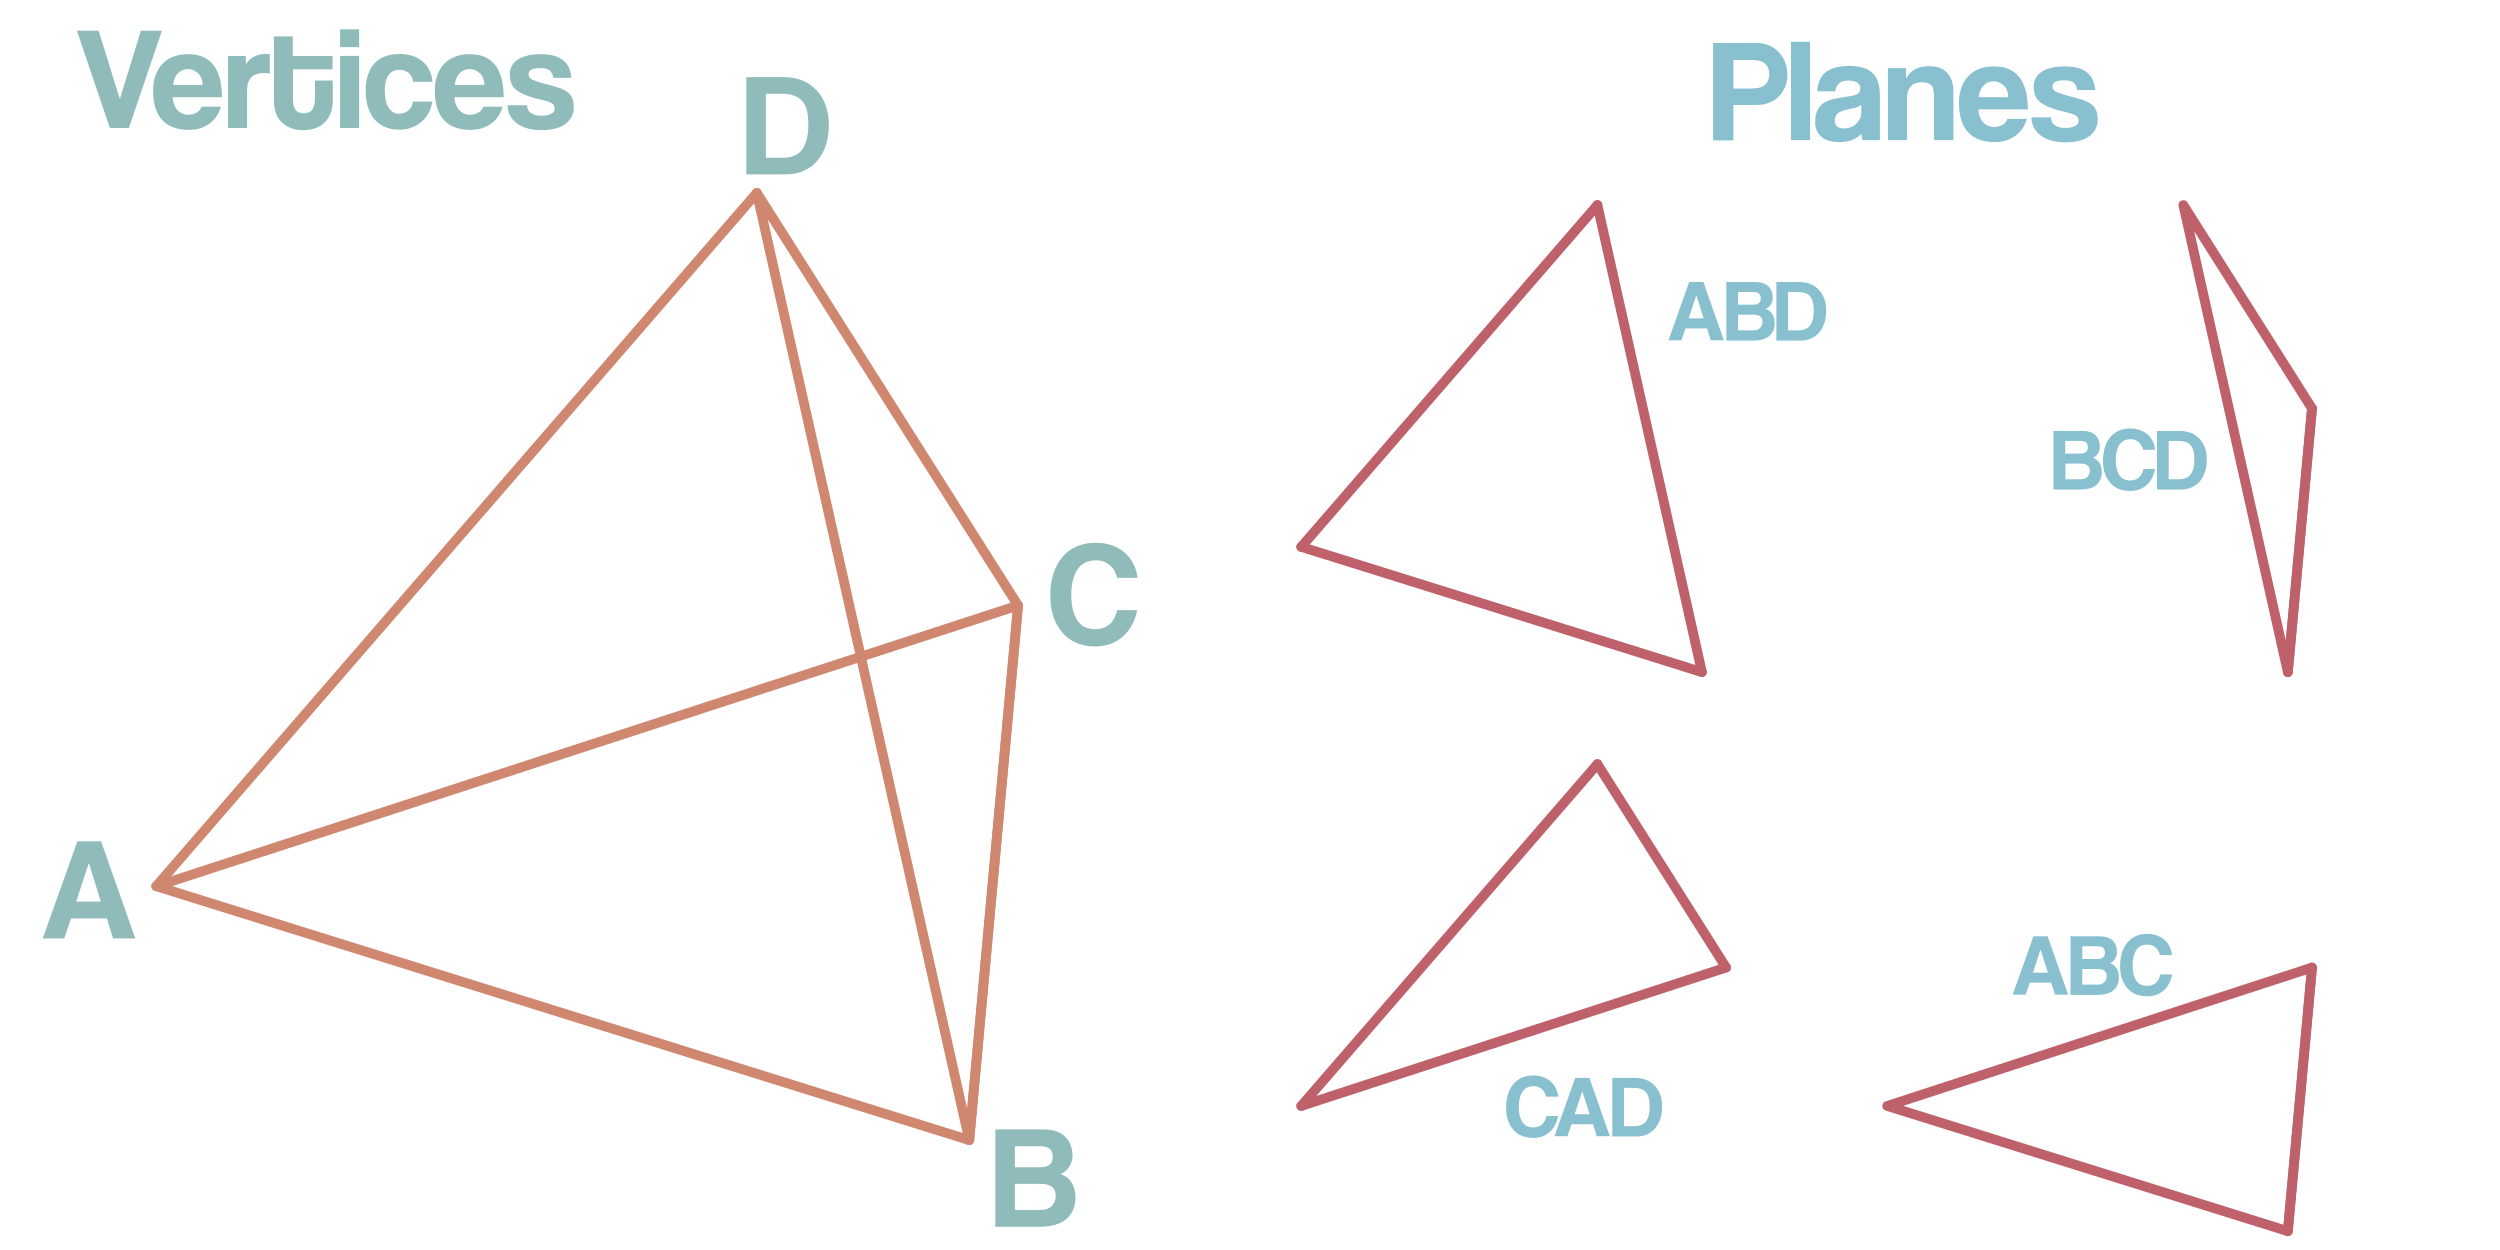
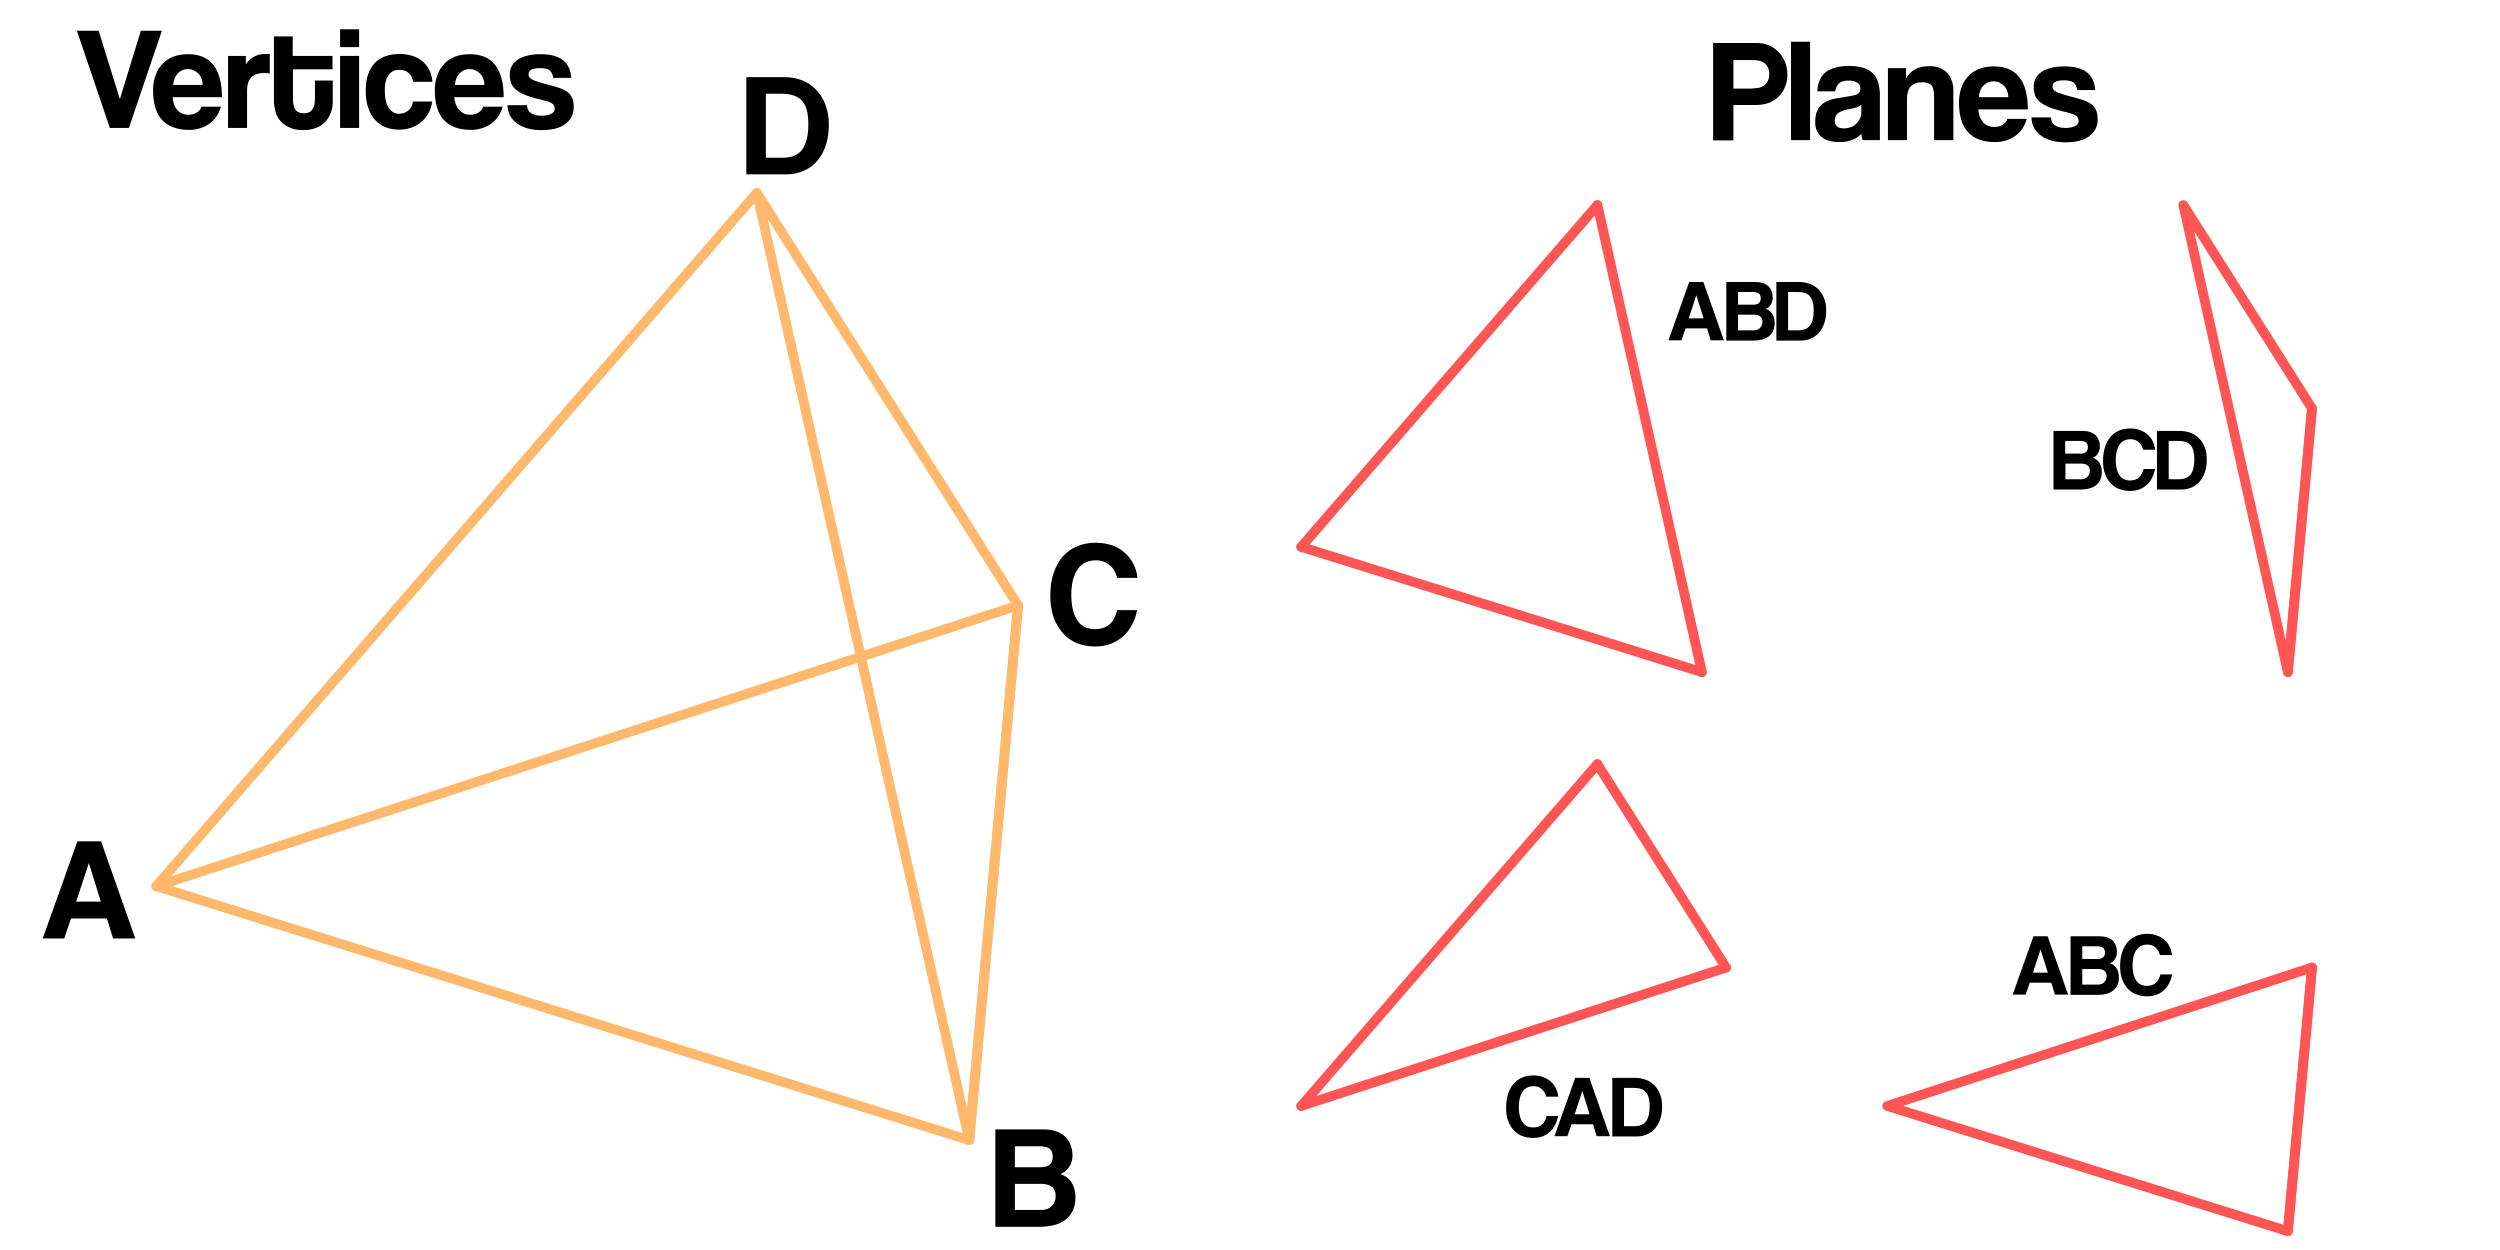
<svg xmlns="http://www.w3.org/2000/svg" version="1.1" id="Layer_1" x="0px" y="0px" viewBox="0 0 1024 512" style="enable-background:new 0 0 1024 512;" xml:space="preserve">
  <style type="text/css">
- 	.st0{fill:#88c0d0;}
- 	.st1{fill:none;stroke:#bf616a;stroke-width:4;stroke-linecap:round;stroke-linejoin:round;stroke-miterlimit:10;}
- 	.st2{fill:none;stroke:#d08770;stroke-width:4;stroke-linecap:round;stroke-linejoin:round;stroke-miterlimit:10;}
- 	.st3{fill:#8fbcbb;}
+ 	.st0{fill:currentColor;}
+ 	.st1{fill:none;stroke:#ff5555;stroke-width:4;stroke-linecap:round;stroke-linejoin:round;stroke-miterlimit:10;}
+ 	.st2{fill:none;stroke:#ffb86c;stroke-width:4;stroke-linecap:round;stroke-linejoin:round;stroke-miterlimit:10;}
</style>
  <g>
    <path class="st0" d="M841.1,200.4v-23.9h11.8c2.4,0,4.1,0.6,5.4,1.7c1.2,1.2,1.8,2.8,1.8,4.8c0,1-0.3,2-0.8,2.8   c-0.6,0.8-1.2,1.4-2.1,1.7c0.5,0.2,1,0.4,1.4,0.7c0.4,0.3,0.8,0.7,1.2,1.2c0.3,0.5,0.6,1,0.8,1.7c0.2,0.6,0.3,1.4,0.3,2.3   c0,2.2-0.7,3.9-2.2,5.2c-1.5,1.3-3.7,1.9-6.7,1.9H841.1z M845.9,180.6v5.2h6.3c2,0,3-0.9,3-2.6c0-0.9-0.3-1.6-0.8-2   c-0.5-0.4-1.4-0.6-2.5-0.6H845.9z M852.3,196.3c1.2,0,2.1-0.3,2.7-1s1-1.5,1-2.4c0-1.1-0.3-1.8-1-2.3c-0.6-0.5-1.5-0.7-2.6-0.7   h-6.4v6.4H852.3z" />
    <path class="st0" d="M882.7,192.2c-0.3,1.4-0.7,2.6-1.3,3.7c-0.6,1.1-1.3,2.1-2.2,2.8c-0.9,0.8-1.9,1.4-3,1.8   c-1.2,0.4-2.4,0.6-3.8,0.6c-1.6,0-3-0.3-4.4-0.8c-1.4-0.5-2.5-1.3-3.5-2.4c-1-1.1-1.8-2.4-2.3-3.9c-0.6-1.5-0.8-3.4-0.8-5.4   c0-2,0.3-3.8,0.8-5.5c0.5-1.6,1.3-3,2.2-4.1c1-1.1,2.1-2,3.5-2.6c1.4-0.6,2.9-0.9,4.6-0.9c1.5,0,2.8,0.2,4.1,0.7   c1.2,0.4,2.3,1.1,3.1,1.8c0.9,0.8,1.6,1.7,2.1,2.8c0.5,1.1,0.8,2.2,1,3.4h-5c-0.3-1.4-1-2.4-1.9-3.2c-1-0.8-2-1.1-3.2-1.1   c-2.1,0-3.6,0.8-4.6,2.3c-1,1.5-1.5,3.6-1.5,6.2c0,2.7,0.5,4.7,1.5,6.2c1,1.5,2.4,2.2,4.4,2.2c1.5,0,2.7-0.4,3.6-1.2   c0.9-0.8,1.5-2,1.9-3.5H882.7z" />
    <path class="st0" d="M883.5,200.4v-23.9h9.3c1.6,0,3.1,0.3,4.5,0.8c1.4,0.5,2.5,1.3,3.5,2.3s1.7,2.2,2.3,3.7   c0.6,1.4,0.8,3.1,0.8,4.9c0,1.8-0.2,3.5-0.7,5c-0.5,1.5-1.2,2.8-2.1,3.9c-0.9,1.1-2,1.9-3.3,2.5c-1.3,0.6-2.7,0.9-4.2,0.9H883.5z    M892.5,196.3c2.2,0,3.8-0.7,4.8-2c1-1.4,1.5-3.4,1.5-6.1c0-1.3-0.1-2.5-0.4-3.5c-0.2-1-0.6-1.7-1.2-2.4c-0.5-0.6-1.2-1.1-2.1-1.3   c-0.8-0.3-1.9-0.4-3.1-0.4h-3.7v15.7H892.5z" />
  </g>
  <g>
    <path class="st0" d="M841.7,407.4l-1.5-4.9h-8.8l-1.7,4.9h-5.3l8.5-23.9h5.8l8.4,23.9H841.7z M835.8,388.9L835.8,388.9l-3.1,9.5   h6.1L835.8,388.9z" />
    <path class="st0" d="M848.1,407.4v-23.9h11.8c2.4,0,4.1,0.6,5.4,1.7c1.2,1.2,1.8,2.8,1.8,4.8c0,1-0.3,2-0.8,2.8s-1.2,1.4-2.1,1.7   c0.5,0.2,1,0.4,1.4,0.7c0.4,0.3,0.8,0.7,1.2,1.2s0.6,1,0.8,1.7c0.2,0.6,0.3,1.4,0.3,2.3c0,2.2-0.7,3.9-2.2,5.2   c-1.5,1.3-3.7,1.9-6.7,1.9H848.1z M852.9,387.6v5.2h6.3c2,0,3-0.9,3-2.6c0-0.9-0.3-1.6-0.8-2c-0.5-0.4-1.4-0.6-2.5-0.6H852.9z    M859.2,403.3c1.2,0,2.1-0.3,2.7-1c0.6-0.6,1-1.5,1-2.4c0-1.1-0.3-1.8-1-2.3c-0.6-0.5-1.5-0.7-2.6-0.7h-6.4v6.4H859.2z" />
    <path class="st0" d="M889.7,399.2c-0.3,1.4-0.7,2.6-1.3,3.7s-1.3,2.1-2.2,2.8c-0.9,0.8-1.9,1.4-3,1.8c-1.2,0.4-2.4,0.6-3.8,0.6   c-1.6,0-3-0.3-4.4-0.8c-1.4-0.5-2.5-1.3-3.5-2.4s-1.8-2.4-2.3-3.9c-0.6-1.5-0.8-3.4-0.8-5.4c0-2,0.3-3.8,0.8-5.5   c0.5-1.6,1.3-3,2.2-4.1c1-1.1,2.1-2,3.5-2.6c1.4-0.6,2.9-0.9,4.6-0.9c1.5,0,2.8,0.2,4,0.7c1.2,0.4,2.3,1.1,3.1,1.8   c0.9,0.8,1.6,1.7,2.1,2.8c0.5,1.1,0.8,2.2,1,3.4h-5c-0.3-1.4-1-2.4-1.9-3.2c-1-0.8-2-1.1-3.2-1.1c-2.1,0-3.6,0.8-4.6,2.3   c-1,1.5-1.5,3.6-1.5,6.2c0,2.7,0.5,4.7,1.5,6.2c1,1.5,2.4,2.2,4.4,2.2c1.5,0,2.7-0.4,3.6-1.2c0.9-0.8,1.5-2,1.9-3.5H889.7z" />
  </g>
  <g>
    <path class="st0" d="M638.2,457.2c-0.3,1.4-0.7,2.6-1.3,3.7s-1.3,2.1-2.2,2.8c-0.9,0.8-1.9,1.4-3,1.8s-2.4,0.6-3.8,0.6   c-1.6,0-3-0.3-4.4-0.8c-1.4-0.5-2.5-1.3-3.5-2.4c-1-1.1-1.8-2.4-2.3-3.9c-0.6-1.5-0.8-3.4-0.8-5.4c0-2,0.3-3.8,0.8-5.5   s1.3-3,2.2-4.1c1-1.1,2.1-2,3.5-2.6c1.4-0.6,2.9-0.9,4.6-0.9c1.5,0,2.8,0.2,4.1,0.7c1.2,0.4,2.3,1.1,3.1,1.8   c0.9,0.8,1.6,1.7,2.1,2.8c0.5,1.1,0.8,2.2,1,3.4h-5c-0.3-1.4-1-2.4-1.9-3.2s-2-1.1-3.2-1.1c-2.1,0-3.6,0.8-4.6,2.3   c-1,1.5-1.5,3.6-1.5,6.2c0,2.7,0.5,4.7,1.5,6.2c1,1.5,2.4,2.2,4.4,2.2c1.5,0,2.7-0.4,3.6-1.2c0.9-0.8,1.5-2,1.9-3.5H638.2z" />
    <path class="st0" d="M654,465.4l-1.5-4.9h-8.8l-1.7,4.9h-5.3l8.5-23.9h5.8l8.4,23.9H654z M648.1,446.9L648.1,446.9l-3.1,9.5h6.1   L648.1,446.9z" />
    <path class="st0" d="M660.4,465.4v-23.9h9.3c1.6,0,3.1,0.3,4.5,0.8c1.4,0.5,2.5,1.3,3.5,2.3c1,1,1.7,2.2,2.3,3.7   c0.6,1.4,0.8,3.1,0.8,4.9c0,1.8-0.2,3.5-0.7,5c-0.5,1.5-1.2,2.8-2.1,3.9c-0.9,1.1-2,1.9-3.3,2.5c-1.3,0.6-2.7,0.9-4.2,0.9H660.4z    M669.4,461.3c2.2,0,3.8-0.7,4.8-2s1.5-3.4,1.5-6.1c0-1.3-0.1-2.5-0.4-3.5c-0.2-1-0.6-1.7-1.2-2.4c-0.5-0.6-1.2-1.1-2.1-1.3   c-0.8-0.3-1.9-0.4-3.1-0.4h-3.7v15.7H669.4z" />
  </g>
  <g>
    <path class="st0" d="M700.7,139.4l-1.5-4.9h-8.8l-1.7,4.9h-5.3l8.5-23.9h5.8l8.4,23.9H700.7z M694.8,120.9L694.8,120.9l-3.1,9.5   h6.1L694.8,120.9z" />
    <path class="st0" d="M707.1,139.4v-23.9h11.8c2.4,0,4.1,0.6,5.4,1.7c1.2,1.2,1.8,2.8,1.8,4.8c0,1-0.3,2-0.8,2.8s-1.2,1.4-2.1,1.7   c0.5,0.2,1,0.4,1.4,0.7c0.4,0.3,0.8,0.7,1.2,1.2c0.3,0.5,0.6,1,0.8,1.7c0.2,0.6,0.3,1.4,0.3,2.3c0,2.2-0.7,3.9-2.2,5.2   c-1.5,1.3-3.7,1.9-6.7,1.9H707.1z M711.9,119.6v5.2h6.3c2,0,3-0.9,3-2.6c0-0.9-0.3-1.6-0.8-2c-0.5-0.4-1.4-0.6-2.5-0.6H711.9z    M718.2,135.3c1.2,0,2.1-0.3,2.7-1c0.6-0.6,1-1.5,1-2.4c0-1.1-0.3-1.8-1-2.3c-0.6-0.5-1.5-0.7-2.6-0.7h-6.4v6.4H718.2z" />
    <path class="st0" d="M727.6,139.4v-23.9h9.3c1.6,0,3.1,0.3,4.5,0.8c1.4,0.5,2.5,1.3,3.5,2.3s1.7,2.2,2.3,3.7   c0.6,1.4,0.8,3.1,0.8,4.9c0,1.8-0.2,3.5-0.7,5c-0.5,1.5-1.2,2.8-2.1,3.9c-0.9,1.1-2,1.9-3.3,2.5c-1.3,0.6-2.7,0.9-4.2,0.9H727.6z    M736.6,135.3c2.2,0,3.8-0.7,4.8-2c1-1.4,1.5-3.4,1.5-6.1c0-1.3-0.1-2.5-0.4-3.5c-0.2-1-0.6-1.7-1.2-2.4c-0.5-0.6-1.2-1.1-2.1-1.3   c-0.8-0.3-1.9-0.4-3.1-0.4h-3.7v15.7H736.6z" />
  </g>
  <line class="st1" x1="937.1" y1="275.3" x2="947" y2="167.3" />
  <polygon class="st1" points="937.1,275.3 894.3,84 947,167.3 " />
  <polygon class="st1" points="773,453 937.1,504.3 947,396.3 " />
  <line class="st1" x1="947" y1="396.3" x2="937.1" y2="504.3" />
  <line class="st1" x1="533" y1="224" x2="697.1" y2="275.3" />
  <path class="st1" d="M654.3,84L533,224L654.3,84z" />
  <line class="st1" x1="697.1" y1="275.3" x2="654.3" y2="84" />
  <line class="st1" x1="707" y1="396.3" x2="533" y2="453" />
  <path class="st1" d="M654.3,313L533,453L654.3,313z" />
  <line class="st1" x1="654.3" y1="313" x2="707" y2="396.3" />
  <polygon class="st2" points="64,363 397,467 417,248 " />
  <path class="st2" d="M310,79L64,363L310,79z" />
  <polygon class="st2" points="397,467 310,79 417,248 " />
  <g>
-     <path class="st3" d="M46.3,384.4l-2.5-8.2H29.1l-2.8,8.2h-8.8l14.2-39.8h9.7l14,39.8H46.3z M36.4,353.5L36.4,353.5l-5.2,15.8h10.1   L36.4,353.5z" />
+     <path class="st0" d="M46.3,384.4l-2.5-8.2H29.1l-2.8,8.2h-8.8l14.2-39.8h9.7l14,39.8H46.3z M36.4,353.5L36.4,353.5l-5.2,15.8h10.1   L36.4,353.5z" />
  </g>
  <g>
-     <path class="st3" d="M407.7,502.4v-39.8h19.6c3.9,0,6.9,1,8.9,2.9c2,1.9,3.1,4.6,3.1,7.9c0,1.7-0.5,3.3-1.4,4.6   c-0.9,1.3-2.1,2.3-3.5,2.9c0.8,0.3,1.6,0.7,2.4,1.2c0.7,0.5,1.4,1.1,1.9,1.9c0.5,0.8,1,1.7,1.3,2.8c0.3,1.1,0.5,2.3,0.5,3.8   c0,3.6-1.2,6.5-3.7,8.7c-2.4,2.1-6.2,3.2-11.2,3.2H407.7z M415.7,469.5v8.6h10.5c3.4,0,5-1.4,5-4.3c0-1.5-0.4-2.6-1.3-3.3   c-0.9-0.7-2.3-1-4.2-1H415.7z M426.3,495.6c1.9,0,3.4-0.5,4.5-1.6s1.6-2.4,1.6-4.1c0-1.8-0.5-3-1.6-3.8c-1.1-0.8-2.5-1.2-4.4-1.2   h-10.7v10.7H426.3z" />
+     <path class="st0" d="M407.7,502.4v-39.8h19.6c3.9,0,6.9,1,8.9,2.9c2,1.9,3.1,4.6,3.1,7.9c0,1.7-0.5,3.3-1.4,4.6   c-0.9,1.3-2.1,2.3-3.5,2.9c0.8,0.3,1.6,0.7,2.4,1.2c0.7,0.5,1.4,1.1,1.9,1.9c0.5,0.8,1,1.7,1.3,2.8c0.3,1.1,0.5,2.3,0.5,3.8   c0,3.6-1.2,6.5-3.7,8.7c-2.4,2.1-6.2,3.2-11.2,3.2H407.7z M415.7,469.5v8.6h10.5c3.4,0,5-1.4,5-4.3c0-1.5-0.4-2.6-1.3-3.3   c-0.9-0.7-2.3-1-4.2-1H415.7z M426.3,495.6c1.9,0,3.4-0.5,4.5-1.6s1.6-2.4,1.6-4.1c0-1.8-0.5-3-1.6-3.8c-1.1-0.8-2.5-1.2-4.4-1.2   h-10.7v10.7H426.3z" />
  </g>
  <g>
-     <path class="st3" d="M465.8,249.7c-0.4,2.3-1.1,4.3-2.1,6.2c-1,1.8-2.2,3.4-3.6,4.7c-1.5,1.3-3.1,2.3-5.1,3.1   c-1.9,0.7-4,1.1-6.4,1.1c-2.6,0-5-0.4-7.3-1.3c-2.3-0.9-4.2-2.2-5.8-4c-1.6-1.8-2.9-3.9-3.9-6.5c-0.9-2.6-1.4-5.6-1.4-9   c0-3.4,0.4-6.4,1.3-9.1c0.9-2.7,2.1-5,3.7-6.8c1.6-1.9,3.5-3.3,5.9-4.3c2.3-1,4.9-1.5,7.7-1.5c2.5,0,4.7,0.4,6.8,1.1   c2,0.7,3.8,1.8,5.2,3.1c1.5,1.3,2.6,2.8,3.5,4.6c0.9,1.8,1.4,3.6,1.6,5.6h-8.3c-0.6-2.3-1.6-4.1-3.2-5.3c-1.6-1.3-3.4-1.9-5.4-1.9   c-3.5,0-6,1.3-7.7,3.8c-1.6,2.5-2.5,5.9-2.5,10.3c0,4.4,0.8,7.9,2.4,10.4s4,3.7,7.3,3.7c2.5,0,4.5-0.7,6-2c1.5-1.3,2.5-3.3,3.1-5.8   H465.8z" />
+     <path class="st0" d="M465.8,249.7c-0.4,2.3-1.1,4.3-2.1,6.2c-1,1.8-2.2,3.4-3.6,4.7c-1.5,1.3-3.1,2.3-5.1,3.1   c-1.9,0.7-4,1.1-6.4,1.1c-2.6,0-5-0.4-7.3-1.3c-2.3-0.9-4.2-2.2-5.8-4c-1.6-1.8-2.9-3.9-3.9-6.5c-0.9-2.6-1.4-5.6-1.4-9   c0-3.4,0.4-6.4,1.3-9.1c0.9-2.7,2.1-5,3.7-6.8c1.6-1.9,3.5-3.3,5.9-4.3c2.3-1,4.9-1.5,7.7-1.5c2.5,0,4.7,0.4,6.8,1.1   c2,0.7,3.8,1.8,5.2,3.1c1.5,1.3,2.6,2.8,3.5,4.6c0.9,1.8,1.4,3.6,1.6,5.6h-8.3c-0.6-2.3-1.6-4.1-3.2-5.3c-1.6-1.3-3.4-1.9-5.4-1.9   c-3.5,0-6,1.3-7.7,3.8c-1.6,2.5-2.5,5.9-2.5,10.3c0,4.4,0.8,7.9,2.4,10.4s4,3.7,7.3,3.7c2.5,0,4.5-0.7,6-2c1.5-1.3,2.5-3.3,3.1-5.8   H465.8z" />
  </g>
  <g>
    <g>
-       <path class="st3" d="M45,52.4L31.5,12.6h8.9l8.7,28l8.6-28h8.6L52.8,52.4H45z" />
-       <path class="st3" d="M70.7,39.7c0.1,2.2,0.8,4,1.9,5.3c1.2,1.3,2.7,2,4.6,2c1.3,0,2.4-0.3,3.4-0.9c1-0.6,1.6-1.4,1.9-2.4h8    c-0.9,3-2.5,5.4-4.8,7c-2.3,1.6-5,2.5-8.2,2.5c-9.8,0-14.8-5.4-14.8-16.1c0-2.3,0.3-4.3,1-6.2c0.6-1.8,1.6-3.4,2.8-4.7    c1.2-1.3,2.7-2.3,4.5-3c1.8-0.7,3.8-1,6.1-1c4.6,0,8,1.5,10.3,4.4c2.3,2.9,3.5,7.3,3.5,13.2H70.7z M83,34.8c0-1.1-0.2-2-0.6-2.9    c-0.3-0.8-0.8-1.5-1.4-2c-0.6-0.5-1.2-0.9-1.9-1.2c-0.7-0.3-1.5-0.4-2.2-0.4c-1.6,0-2.9,0.6-4,1.7c-1.1,1.1-1.8,2.7-2,4.8H83z" />
-       <path class="st3" d="M93.4,52.4V22.9h7.3v3.5c0.6-1,1.3-1.8,2-2.3c0.7-0.6,1.4-1,2.2-1.3c0.7-0.3,1.5-0.5,2.3-0.6    c0.8-0.1,1.5-0.1,2.3-0.1h1v8c-0.7-0.1-1.4-0.2-2.2-0.2c-4.8,0-7.1,2.4-7.1,7.1v15.4H93.4z" />
-       <path class="st3" d="M129,33h7.3v8.4c0,1.6-0.2,3.1-0.7,4.5c-0.5,1.4-1.2,2.7-2.2,3.8c-1,1.1-2.2,2-3.7,2.6c-1.5,0.6-3.3,1-5.4,1    c-2.2,0-4-0.3-5.5-1c-1.5-0.6-2.8-1.5-3.8-2.6c-1-1.1-1.7-2.3-2.1-3.8c-0.4-1.4-0.7-3-0.7-4.6V14.9h7.7v8h16.3v5.5H120v12.1    c0,1.9,0.3,3.3,1,4.4c0.7,1,1.8,1.5,3.5,1.5c1.6,0,2.7-0.5,3.4-1.5c0.7-1,1.1-2.4,1.1-4.3V33z" />
-       <path class="st3" d="M139.3,19.3v-7.3h7.8v7.3H139.3z M139.3,52.4V22.9h7.8v29.5H139.3z" />
-       <path class="st3" d="M177,41.7c-0.2,1.7-0.7,3.3-1.5,4.7c-0.8,1.4-1.8,2.6-3,3.6c-1.2,1-2.6,1.8-4.1,2.3c-1.5,0.6-3.2,0.8-5,0.8    c-2,0-3.8-0.3-5.5-1c-1.7-0.7-3.1-1.7-4.3-3c-1.2-1.3-2.1-3-2.8-5c-0.7-2-1-4.3-1-6.9c0-2.6,0.3-4.9,1-6.8    c0.7-1.9,1.6-3.5,2.8-4.7c1.2-1.2,2.6-2.1,4.4-2.7c1.7-0.6,3.6-0.9,5.7-0.9c1.9,0,3.7,0.3,5.3,0.8c1.6,0.5,3,1.3,4.1,2.3    c1.2,1,2.1,2.2,2.8,3.6c0.7,1.4,1.1,3,1.2,4.7h-7.9c-0.2-1.5-0.8-2.7-1.8-3.6c-1-0.9-2.3-1.3-3.8-1.3c-0.8,0-1.6,0.1-2.3,0.4    c-0.7,0.3-1.4,0.8-1.9,1.4c-0.5,0.7-1,1.5-1.3,2.6c-0.3,1.1-0.5,2.5-0.5,4.1c0,3.2,0.6,5.6,1.7,7.2c1.2,1.6,2.5,2.3,4,2.3    c1.5,0,2.8-0.4,3.9-1.3s1.7-2.1,1.9-3.7H177z" />
-       <path class="st3" d="M186.1,39.7c0.1,2.2,0.8,4,1.9,5.3c1.2,1.3,2.7,2,4.6,2c1.3,0,2.4-0.3,3.4-0.9c1-0.6,1.6-1.4,1.9-2.4h8    c-0.9,3-2.5,5.4-4.8,7c-2.3,1.6-5,2.5-8.2,2.5c-9.8,0-14.8-5.4-14.8-16.1c0-2.3,0.3-4.3,1-6.2c0.6-1.8,1.6-3.4,2.8-4.7    c1.2-1.3,2.7-2.3,4.5-3c1.8-0.7,3.8-1,6.1-1c4.6,0,8,1.5,10.3,4.4c2.3,2.9,3.5,7.3,3.5,13.2H186.1z M198.4,34.8    c0-1.1-0.2-2-0.6-2.9c-0.3-0.8-0.8-1.5-1.4-2c-0.6-0.5-1.2-0.9-1.9-1.2c-0.7-0.3-1.5-0.4-2.2-0.4c-1.6,0-2.9,0.6-4,1.7    c-1.1,1.1-1.8,2.7-2,4.8H198.4z" />
-       <path class="st3" d="M226.6,31.8c-0.2-1.4-0.7-2.3-1.5-3c-0.8-0.6-2.1-0.9-3.8-0.9c-1.6,0-2.8,0.2-3.6,0.6c-0.8,0.4-1.2,1-1.2,2    c0,0.8,0.4,1.4,1.2,1.9c0.8,0.5,2,0.9,3.6,1.4c2.6,0.7,4.7,1.3,6.5,1.8c1.8,0.5,3.2,1.1,4.2,1.8c1.1,0.7,1.8,1.5,2.3,2.6    c0.5,1,0.7,2.4,0.7,4.1c0,2.6-1.1,4.8-3.3,6.6c-2.2,1.7-5.5,2.6-9.8,2.6c-2.1,0-4-0.2-5.8-0.7c-1.7-0.5-3.2-1.2-4.4-2.1    c-1.2-0.9-2.2-2-2.8-3.2c-0.7-1.3-1-2.7-1-4.2h8c0,1.4,0.5,2.5,1.6,3.2c1.1,0.8,2.5,1.1,4.3,1.1c1.5,0,2.7-0.2,3.8-0.7    c1.1-0.5,1.6-1.2,1.6-2.1c0-1.1-0.4-1.9-1.2-2.3c-0.8-0.5-2-0.9-3.6-1.3c-2.9-0.6-5.2-1.3-7-2c-1.8-0.7-3.1-1.5-4.1-2.3    c-1-0.8-1.6-1.8-2-2.8c-0.3-1-0.5-2.1-0.5-3.4c0-1.1,0.2-2.2,0.7-3.2c0.5-1,1.2-1.9,2.2-2.6c1-0.8,2.3-1.4,3.9-1.8    c1.6-0.5,3.6-0.7,5.9-0.7c4.2,0,7.3,0.9,9.3,2.6c2,1.7,3,4.1,3.2,7.1H226.6z" />
+       <path class="st0" d="M45,52.4L31.5,12.6h8.9l8.7,28l8.6-28h8.6L52.8,52.4H45z" />
+       <path class="st0" d="M70.7,39.7c0.1,2.2,0.8,4,1.9,5.3c1.2,1.3,2.7,2,4.6,2c1.3,0,2.4-0.3,3.4-0.9c1-0.6,1.6-1.4,1.9-2.4h8    c-0.9,3-2.5,5.4-4.8,7c-2.3,1.6-5,2.5-8.2,2.5c-9.8,0-14.8-5.4-14.8-16.1c0-2.3,0.3-4.3,1-6.2c0.6-1.8,1.6-3.4,2.8-4.7    c1.2-1.3,2.7-2.3,4.5-3c1.8-0.7,3.8-1,6.1-1c4.6,0,8,1.5,10.3,4.4c2.3,2.9,3.5,7.3,3.5,13.2H70.7z M83,34.8c0-1.1-0.2-2-0.6-2.9    c-0.3-0.8-0.8-1.5-1.4-2c-0.6-0.5-1.2-0.9-1.9-1.2c-0.7-0.3-1.5-0.4-2.2-0.4c-1.6,0-2.9,0.6-4,1.7c-1.1,1.1-1.8,2.7-2,4.8H83z" />
+       <path class="st0" d="M93.4,52.4V22.9h7.3v3.5c0.6-1,1.3-1.8,2-2.3c0.7-0.6,1.4-1,2.2-1.3c0.7-0.3,1.5-0.5,2.3-0.6    c0.8-0.1,1.5-0.1,2.3-0.1h1v8c-0.7-0.1-1.4-0.2-2.2-0.2c-4.8,0-7.1,2.4-7.1,7.1v15.4H93.4z" />
+       <path class="st0" d="M129,33h7.3v8.4c0,1.6-0.2,3.1-0.7,4.5c-0.5,1.4-1.2,2.7-2.2,3.8c-1,1.1-2.2,2-3.7,2.6c-1.5,0.6-3.3,1-5.4,1    c-2.2,0-4-0.3-5.5-1c-1.5-0.6-2.8-1.5-3.8-2.6c-1-1.1-1.7-2.3-2.1-3.8c-0.4-1.4-0.7-3-0.7-4.6V14.9h7.7v8h16.3v5.5H120v12.1    c0,1.9,0.3,3.3,1,4.4c0.7,1,1.8,1.5,3.5,1.5c1.6,0,2.7-0.5,3.4-1.5c0.7-1,1.1-2.4,1.1-4.3V33z" />
+       <path class="st0" d="M139.3,19.3v-7.3h7.8v7.3H139.3z M139.3,52.4V22.9h7.8v29.5H139.3z" />
+       <path class="st0" d="M177,41.7c-0.2,1.7-0.7,3.3-1.5,4.7c-0.8,1.4-1.8,2.6-3,3.6c-1.2,1-2.6,1.8-4.1,2.3c-1.5,0.6-3.2,0.8-5,0.8    c-2,0-3.8-0.3-5.5-1c-1.7-0.7-3.1-1.7-4.3-3c-1.2-1.3-2.1-3-2.8-5c-0.7-2-1-4.3-1-6.9c0-2.6,0.3-4.9,1-6.8    c0.7-1.9,1.6-3.5,2.8-4.7c1.2-1.2,2.6-2.1,4.4-2.7c1.7-0.6,3.6-0.9,5.7-0.9c1.9,0,3.7,0.3,5.3,0.8c1.6,0.5,3,1.3,4.1,2.3    c1.2,1,2.1,2.2,2.8,3.6c0.7,1.4,1.1,3,1.2,4.7h-7.9c-0.2-1.5-0.8-2.7-1.8-3.6c-1-0.9-2.3-1.3-3.8-1.3c-0.8,0-1.6,0.1-2.3,0.4    c-0.7,0.3-1.4,0.8-1.9,1.4c-0.5,0.7-1,1.5-1.3,2.6c-0.3,1.1-0.5,2.5-0.5,4.1c0,3.2,0.6,5.6,1.7,7.2c1.2,1.6,2.5,2.3,4,2.3    c1.5,0,2.8-0.4,3.9-1.3s1.7-2.1,1.9-3.7H177z" />
+       <path class="st0" d="M186.1,39.7c0.1,2.2,0.8,4,1.9,5.3c1.2,1.3,2.7,2,4.6,2c1.3,0,2.4-0.3,3.4-0.9c1-0.6,1.6-1.4,1.9-2.4h8    c-0.9,3-2.5,5.4-4.8,7c-2.3,1.6-5,2.5-8.2,2.5c-9.8,0-14.8-5.4-14.8-16.1c0-2.3,0.3-4.3,1-6.2c0.6-1.8,1.6-3.4,2.8-4.7    c1.2-1.3,2.7-2.3,4.5-3c1.8-0.7,3.8-1,6.1-1c4.6,0,8,1.5,10.3,4.4c2.3,2.9,3.5,7.3,3.5,13.2H186.1z M198.4,34.8    c0-1.1-0.2-2-0.6-2.9c-0.3-0.8-0.8-1.5-1.4-2c-0.6-0.5-1.2-0.9-1.9-1.2c-0.7-0.3-1.5-0.4-2.2-0.4c-1.6,0-2.9,0.6-4,1.7    c-1.1,1.1-1.8,2.7-2,4.8H198.4z" />
+       <path class="st0" d="M226.6,31.8c-0.2-1.4-0.7-2.3-1.5-3c-0.8-0.6-2.1-0.9-3.8-0.9c-1.6,0-2.8,0.2-3.6,0.6c-0.8,0.4-1.2,1-1.2,2    c0,0.8,0.4,1.4,1.2,1.9c0.8,0.5,2,0.9,3.6,1.4c2.6,0.7,4.7,1.3,6.5,1.8c1.8,0.5,3.2,1.1,4.2,1.8c1.1,0.7,1.8,1.5,2.3,2.6    c0.5,1,0.7,2.4,0.7,4.1c0,2.6-1.1,4.8-3.3,6.6c-2.2,1.7-5.5,2.6-9.8,2.6c-2.1,0-4-0.2-5.8-0.7c-1.7-0.5-3.2-1.2-4.4-2.1    c-1.2-0.9-2.2-2-2.8-3.2c-0.7-1.3-1-2.7-1-4.2h8c0,1.4,0.5,2.5,1.6,3.2c1.1,0.8,2.5,1.1,4.3,1.1c1.5,0,2.7-0.2,3.8-0.7    c1.1-0.5,1.6-1.2,1.6-2.1c0-1.1-0.4-1.9-1.2-2.3c-0.8-0.5-2-0.9-3.6-1.3c-2.9-0.6-5.2-1.3-7-2c-1.8-0.7-3.1-1.5-4.1-2.3    c-1-0.8-1.6-1.8-2-2.8c-0.3-1-0.5-2.1-0.5-3.4c0-1.1,0.2-2.2,0.7-3.2c0.5-1,1.2-1.9,2.2-2.6c1-0.8,2.3-1.4,3.9-1.8    c1.6-0.5,3.6-0.7,5.9-0.7c4.2,0,7.3,0.9,9.3,2.6c2,1.7,3,4.1,3.2,7.1H226.6z" />
    </g>
  </g>
  <g>
    <g>
      <path class="st0" d="M701.7,57.4V17.6h17.6c2,0,3.7,0.3,5.3,1c1.6,0.7,2.9,1.6,4,2.8c1.1,1.2,2,2.5,2.6,4.1c0.6,1.6,0.9,3.2,0.9,5    c0,1.8-0.3,3.5-0.9,5c-0.6,1.5-1.5,2.9-2.6,4c-1.1,1.1-2.5,2-4,2.6c-1.6,0.6-3.3,0.9-5.3,0.9H710v14.5H701.7z M717.9,36.2    c2.4,0,4.1-0.5,5.2-1.6c1.1-1.1,1.6-2.5,1.6-4.3c0-1.7-0.5-3.1-1.6-4.1c-1.1-1.1-2.8-1.6-5.2-1.6H710v11.7H717.9z" />
      <path class="st0" d="M733.6,57.4V17.1h7.8v40.3H733.6z" />
      <path class="st0" d="M762.9,57.4c-0.2-0.8-0.4-1.6-0.5-2.6c-0.9,1-2.1,1.9-3.7,2.5c-1.5,0.6-3.3,0.9-5.3,0.9    c-3.4,0-5.9-0.8-7.5-2.3s-2.4-3.4-2.4-5.8c0-2.1,0.3-3.8,1-5.1c0.7-1.3,1.6-2.3,2.8-3c1.2-0.7,2.6-1.3,4.3-1.6    c1.7-0.3,3.5-0.6,5.4-0.9c2-0.3,3.3-0.6,4-1.1c0.7-0.5,1-1.2,1-2.3c0-1-0.4-1.7-1.3-2.3c-0.9-0.5-2.1-0.8-3.6-0.8    c-1.8,0-3.1,0.4-3.9,1.2c-0.8,0.8-1.3,1.9-1.5,3.2h-7.3c0-1.5,0.3-2.9,0.8-4.2c0.5-1.3,1.2-2.4,2.2-3.3c1-0.9,2.3-1.6,4-2.1    c1.6-0.5,3.6-0.8,6-0.8c2.3,0,4.3,0.3,5.9,0.8c1.6,0.5,2.9,1.3,3.9,2.3c1,1,1.7,2.2,2.1,3.7c0.4,1.5,0.7,3.1,0.7,4.9v18.7H762.9z     M762.4,42.9c-0.4,0.4-1,0.7-1.7,1s-1.9,0.5-3.3,0.8c-2.2,0.4-3.8,1-4.6,1.7c-0.8,0.7-1.3,1.7-1.3,2.9c0,2.2,1.3,3.3,3.8,3.3    c1,0,1.9-0.2,2.8-0.5c0.9-0.3,1.6-0.8,2.2-1.4c0.6-0.6,1.1-1.3,1.5-2c0.4-0.8,0.6-1.6,0.6-2.5L762.4,42.9z" />
      <path class="st0" d="M792.2,57.4V39.5c0-2.3-0.4-3.8-1.1-4.6c-0.8-0.8-2.1-1.2-3.9-1.2c-4,0-6.1,2.3-6.1,6.8v16.9h-7.8V27.9h7.4    v4.3c0.9-1.7,2.1-2.9,3.7-3.8c1.5-0.9,3.5-1.3,5.9-1.3c1.4,0,2.7,0.2,3.9,0.6c1.2,0.4,2.2,1,3.1,1.9c0.9,0.8,1.5,1.9,2,3.1    c0.5,1.2,0.8,2.6,0.8,4.2v20.5H792.2z" />
      <path class="st0" d="M810.3,44.7c0.1,2.2,0.8,4,1.9,5.3c1.2,1.3,2.7,2,4.7,2c1.3,0,2.4-0.3,3.4-0.9c1-0.6,1.6-1.4,1.9-2.4h8    c-0.9,3-2.5,5.4-4.8,7c-2.3,1.6-5,2.5-8.2,2.5c-9.8,0-14.8-5.4-14.8-16.1c0-2.3,0.3-4.3,1-6.2c0.6-1.8,1.6-3.4,2.8-4.7    c1.2-1.3,2.7-2.3,4.5-3c1.8-0.7,3.8-1,6.1-1c4.6,0,8,1.5,10.3,4.4c2.3,2.9,3.5,7.3,3.5,13.2H810.3z M822.6,39.8    c0-1.1-0.2-2-0.6-2.9c-0.3-0.8-0.8-1.5-1.4-2c-0.6-0.5-1.2-0.9-1.9-1.2c-0.7-0.3-1.5-0.4-2.2-0.4c-1.6,0-2.9,0.6-4,1.7    c-1.1,1.1-1.8,2.7-2,4.8H822.6z" />
      <path class="st0" d="M850.8,36.8c-0.2-1.4-0.7-2.3-1.5-3c-0.8-0.6-2.1-0.9-3.8-0.9c-1.6,0-2.8,0.2-3.6,0.6c-0.8,0.4-1.2,1-1.2,2    c0,0.8,0.4,1.4,1.2,1.9c0.8,0.5,2,0.9,3.6,1.4c2.6,0.7,4.7,1.3,6.5,1.8c1.8,0.5,3.2,1.1,4.2,1.8c1.1,0.7,1.8,1.5,2.3,2.6    c0.5,1,0.7,2.4,0.7,4.1c0,2.6-1.1,4.8-3.3,6.6c-2.2,1.7-5.5,2.6-9.8,2.6c-2.1,0-4-0.2-5.8-0.7c-1.7-0.5-3.2-1.2-4.4-2.1    c-1.2-0.9-2.2-2-2.8-3.2c-0.7-1.3-1-2.7-1-4.2h8c0,1.4,0.5,2.5,1.6,3.2c1.1,0.8,2.5,1.1,4.3,1.1c1.5,0,2.7-0.2,3.8-0.7    c1.1-0.5,1.6-1.2,1.6-2.1c0-1.1-0.4-1.9-1.2-2.3c-0.8-0.5-2-0.9-3.6-1.3c-2.9-0.6-5.2-1.3-7-2c-1.8-0.7-3.1-1.5-4.1-2.3    c-1-0.8-1.6-1.8-2-2.8c-0.3-1-0.5-2.1-0.5-3.4c0-1.1,0.2-2.2,0.7-3.2c0.5-1,1.2-1.9,2.2-2.6c1-0.8,2.3-1.4,3.9-1.8    c1.6-0.5,3.6-0.7,5.9-0.7c4.2,0,7.3,0.9,9.3,2.6c2,1.7,3,4.1,3.2,7.1H850.8z" />
    </g>
  </g>
  <g>
-     <path class="st3" d="M305.7,71.4V31.6h15.4c2.7,0,5.2,0.4,7.4,1.3c2.3,0.9,4.2,2.2,5.8,3.9c1.6,1.7,2.9,3.7,3.8,6.1   c0.9,2.4,1.4,5.1,1.4,8.2c0,3-0.4,5.8-1.2,8.3c-0.8,2.5-2,4.6-3.5,6.4c-1.5,1.8-3.3,3.2-5.5,4.1c-2.1,1-4.5,1.5-7,1.5H305.7z    M320.7,64.6c3.6,0,6.3-1.1,7.9-3.4c1.6-2.3,2.5-5.6,2.5-10.2c0-2.2-0.2-4.2-0.6-5.8c-0.4-1.6-1.1-2.9-2-3.9s-2.1-1.8-3.5-2.2   c-1.4-0.5-3.1-0.7-5.1-0.7h-6.2v26.2H320.7z" />
+     <path class="st0" d="M305.7,71.4V31.6h15.4c2.7,0,5.2,0.4,7.4,1.3c2.3,0.9,4.2,2.2,5.8,3.9c1.6,1.7,2.9,3.7,3.8,6.1   c0.9,2.4,1.4,5.1,1.4,8.2c0,3-0.4,5.8-1.2,8.3c-0.8,2.5-2,4.6-3.5,6.4c-1.5,1.8-3.3,3.2-5.5,4.1c-2.1,1-4.5,1.5-7,1.5H305.7z    M320.7,64.6c3.6,0,6.3-1.1,7.9-3.4c1.6-2.3,2.5-5.6,2.5-10.2c0-2.2-0.2-4.2-0.6-5.8c-0.4-1.6-1.1-2.9-2-3.9s-2.1-1.8-3.5-2.2   c-1.4-0.5-3.1-0.7-5.1-0.7h-6.2v26.2H320.7z" />
  </g>
</svg>
